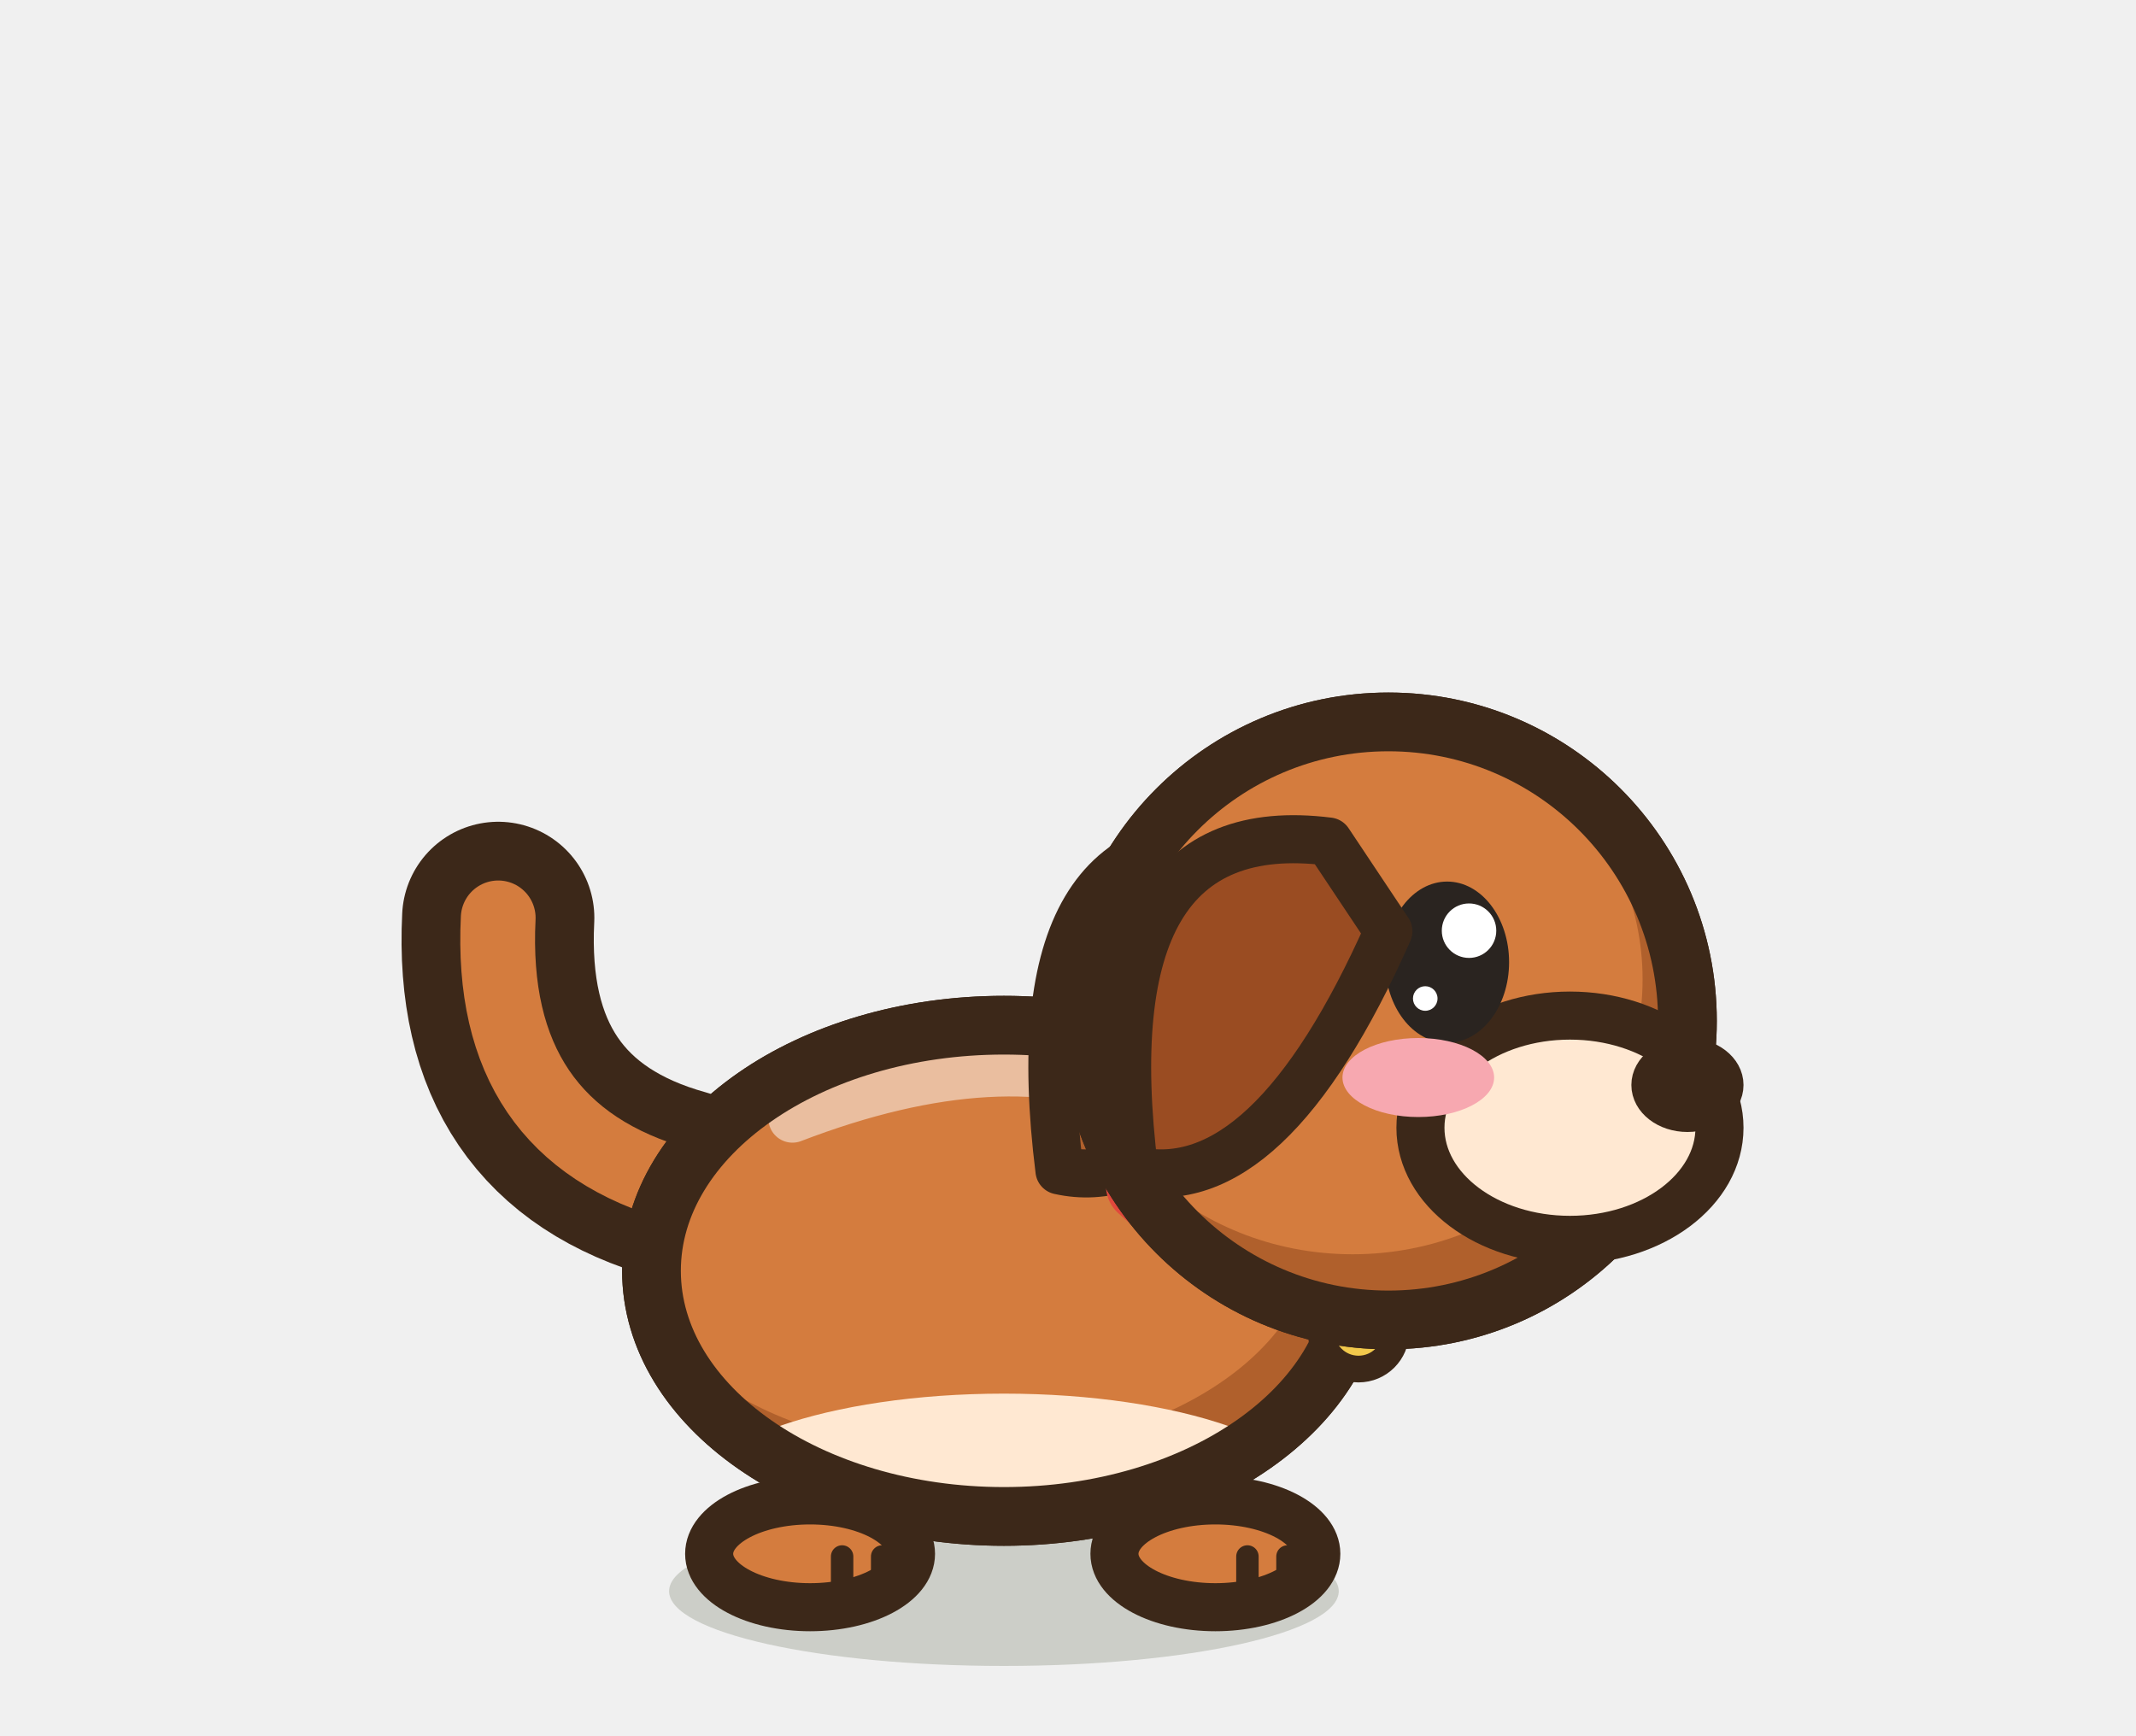
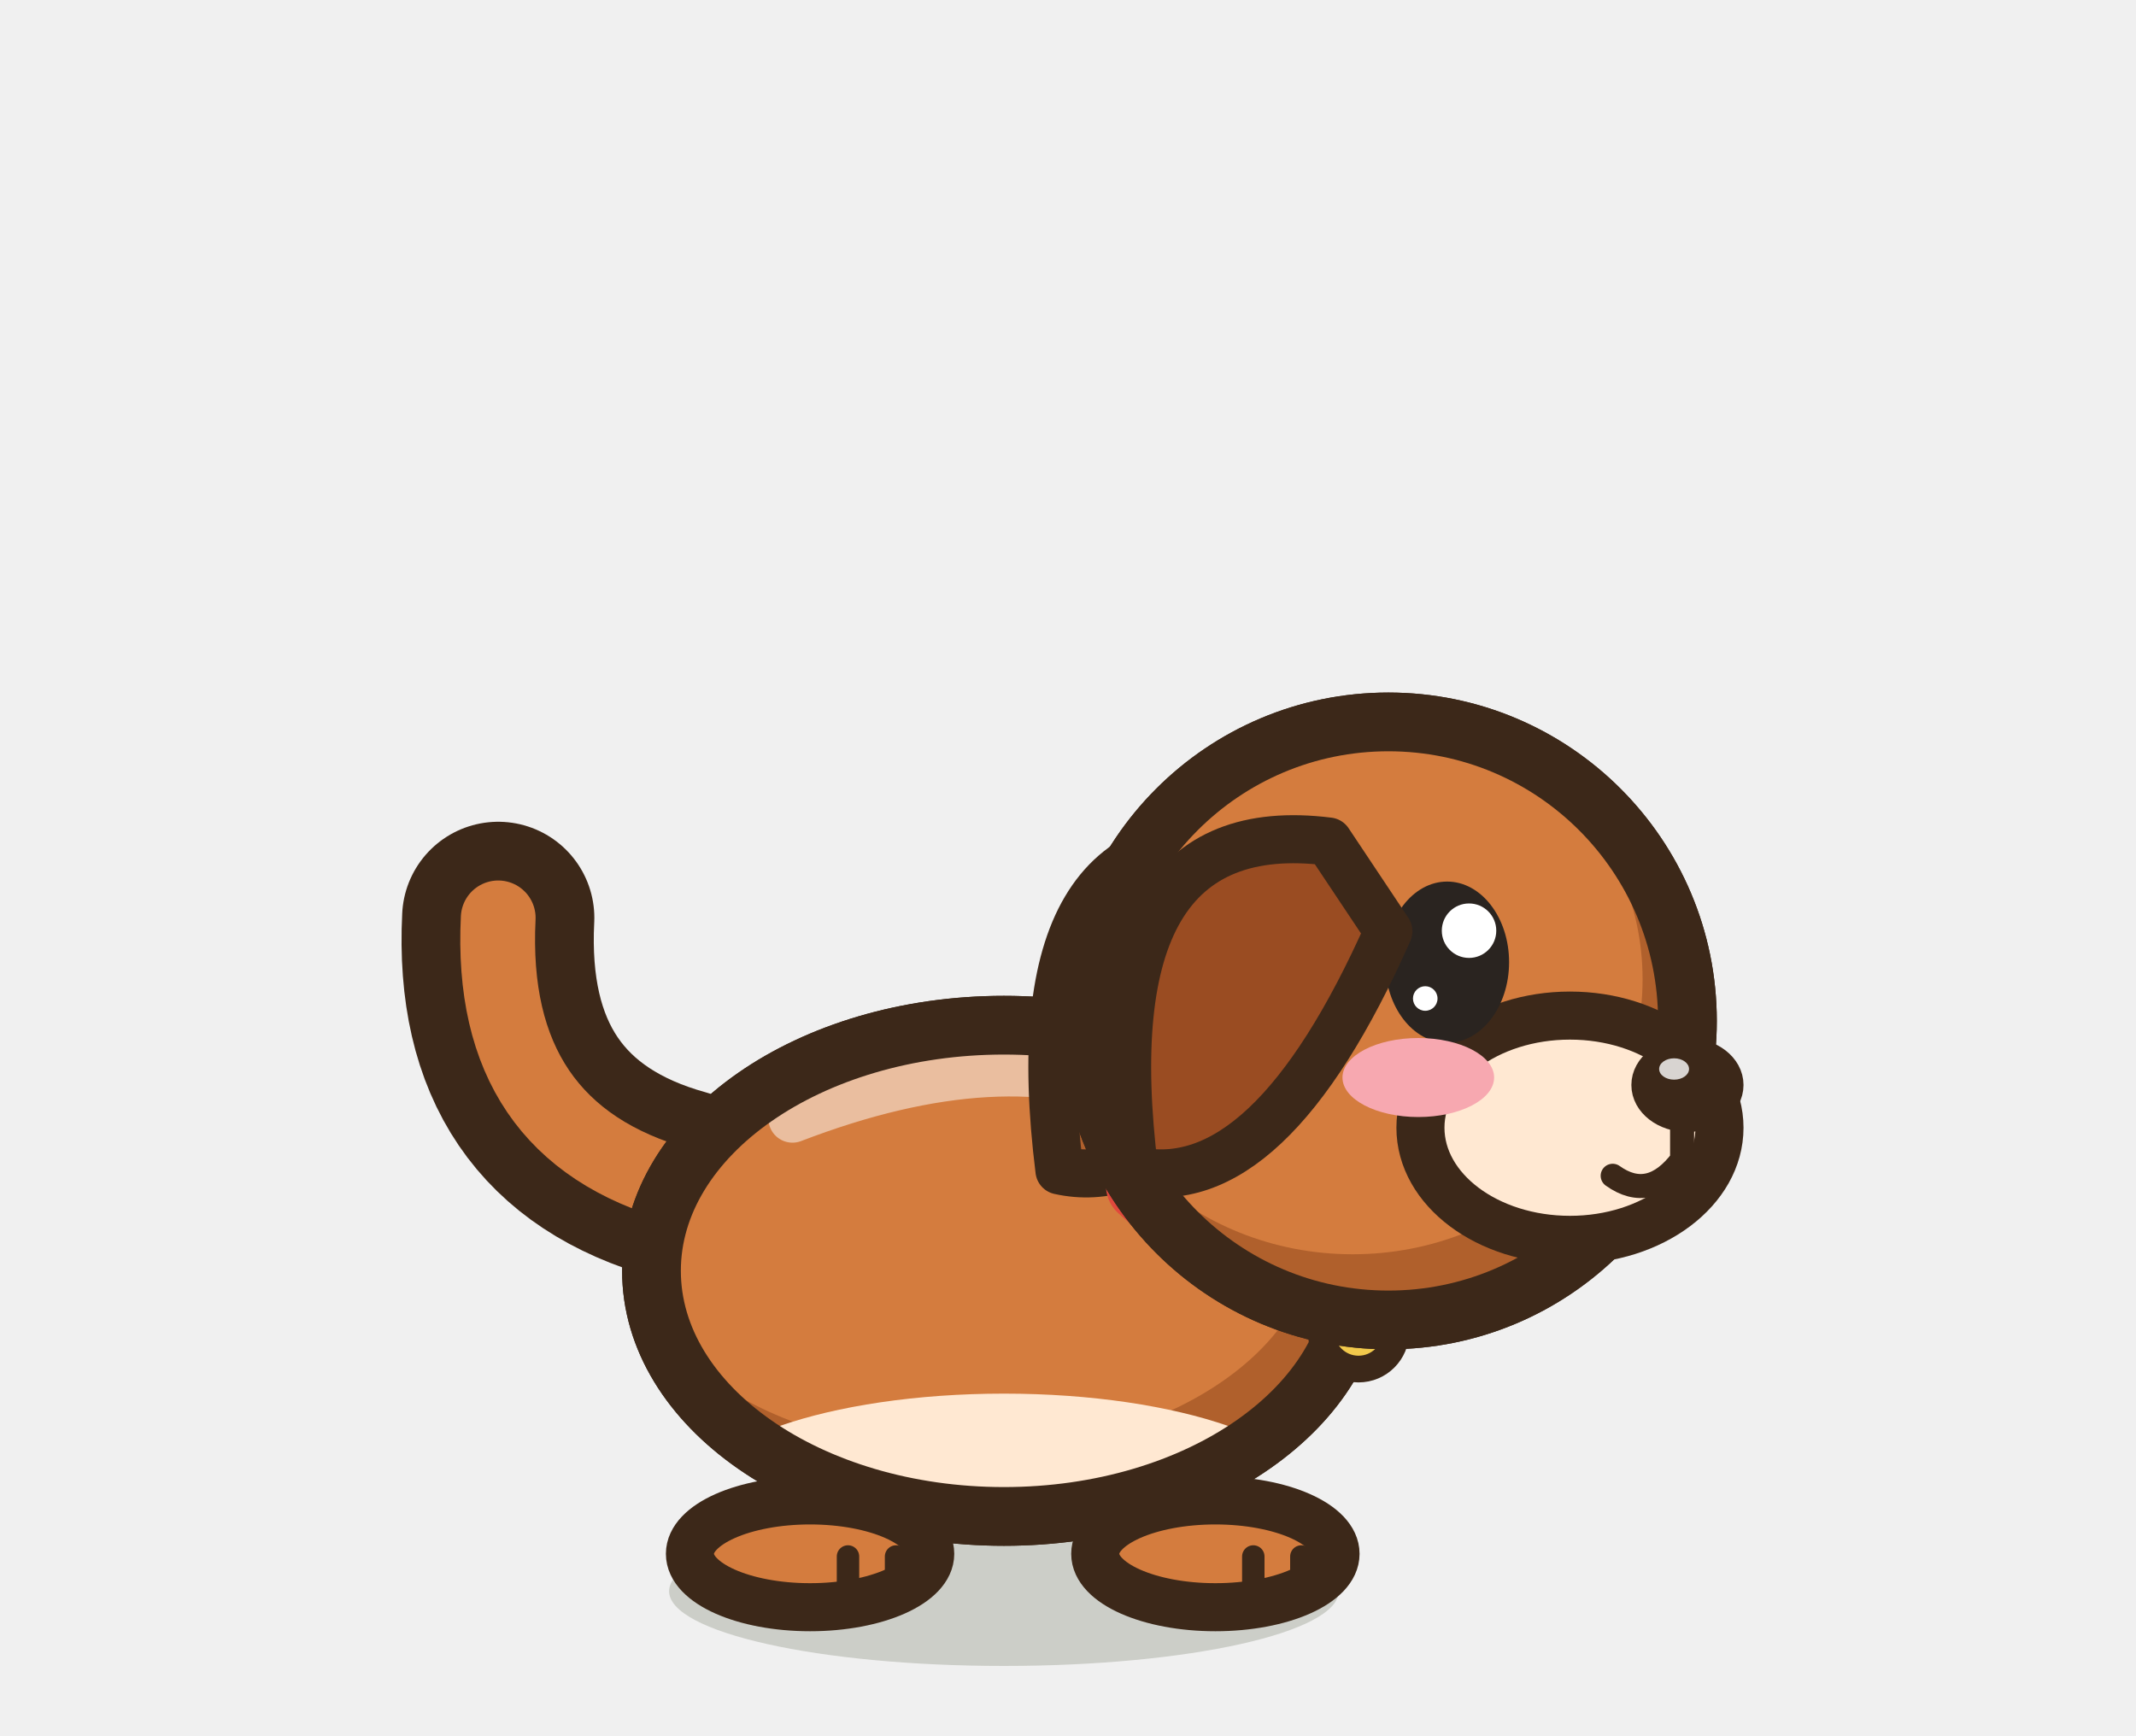
<svg xmlns="http://www.w3.org/2000/svg" width="40" height="32.5" viewBox="-20 -30 40 32.5">
  <ellipse cx="-1.2" cy="-0.2" rx="6.27" ry="1.4" fill="rgba(40,55,20,.18)" stroke="none" />
  <path d="M-7.272,-7.81 Q-10.87,-8.81 -10.67,-12.81" fill="none" stroke="#3C2819" stroke-width="3.6" stroke-linecap="round" stroke-linejoin="round" />
  <path d="M-7.272,-7.81 Q-10.87,-8.81 -10.67,-12.81" fill="none" stroke="#D47C3E" stroke-width="1.4" stroke-linecap="round" stroke-linejoin="round" />
  <path d="M-7.8,-6.2 a6.6,4.6 0 1,0 13.2,0 a6.6,4.6 0 1,0 -13.2,0 Z" fill="#D47C3E" stroke="#3C2819" stroke-width="1.1" stroke-linejoin="round" stroke-linecap="round" />
  <clipPath id="qdogrouxreposb">
    <path d="M-7.8,-6.2 a6.6,4.6 0 1,0 13.2,0 a6.6,4.6 0 1,0 -13.2,0 Z" />
  </clipPath>
  <g clip-path="url(#qdogrouxreposb)">
    <rect x="-8.8" y="-11.8" width="15.2" height="11.2" fill="#B0602C" />
    <ellipse cx="-1.86" cy="-6.94" rx="6.47" ry="4.14" fill="#D47C3E" />
    <ellipse cx="-1.2" cy="-1.83" rx="5.94" ry="2.07" fill="#FFE8D2" />
    <path d="M-5.16,-9.05 Q-1.2,-10.57 1.44,-9.42" fill="none" stroke="#FFFFFF" stroke-width="0.9" stroke-linecap="round" opacity="0.5" />
  </g>
  <path d="M-7.8,-6.2 a6.6,4.6 0 1,0 13.2,0 a6.6,4.6 0 1,0 -13.2,0 Z" fill="none" stroke="#3C2819" stroke-width="1.1" stroke-linejoin="round" stroke-linecap="round" />
-   <ellipse cx="-4.83" cy="-0.9" rx="1.89" ry="1" fill="#D47C3E" stroke="#3C2819" stroke-width="0.9" stroke-linejoin="round" stroke-linecap="round" />
-   <path d="M-4.23,-0.85 L-4.23,-0.15" stroke="#3C2819" stroke-width="0.42" stroke-linecap="round" />
-   <path d="M-3.48,-0.85 L-3.48,-0.15" stroke="#3C2819" stroke-width="0.42" stroke-linecap="round" />
-   <ellipse cx="2.76" cy="-0.9" rx="1.89" ry="1" fill="#D47C3E" stroke="#3C2819" stroke-width="0.9" stroke-linejoin="round" stroke-linecap="round" />
-   <path d="M3.36,-0.85 L3.36,-0.15" stroke="#3C2819" stroke-width="0.42" stroke-linecap="round" />
-   <path d="M4.11,-0.85 L4.11,-0.15" stroke="#3C2819" stroke-width="0.42" stroke-linecap="round" />
+   <ellipse cx="-4.83" cy="-0.9" rx="2.25" ry="1" fill="#D47C3E" stroke="#3C2819" stroke-width="0.9" stroke-linejoin="round" stroke-linecap="round" />
+   <path d="M-4.12,-0.85 L-4.12,-0.15" stroke="#3C2819" stroke-width="0.42" stroke-linecap="round" />
+   <path d="M-3.22,-0.85 L-3.22,-0.15" stroke="#3C2819" stroke-width="0.42" stroke-linecap="round" />
+   <ellipse cx="2.76" cy="-0.9" rx="2.25" ry="1" fill="#D47C3E" stroke="#3C2819" stroke-width="0.9" stroke-linejoin="round" stroke-linecap="round" />
+   <path d="M3.47,-0.85 L3.47,-0.15" stroke="#3C2819" stroke-width="0.42" stroke-linecap="round" />
+   <path d="M4.37,-0.85 L4.37,-0.15" stroke="#3C2819" stroke-width="0.42" stroke-linecap="round" />
  <path d="M3.48,-14.24 Q-1,-14.8 -0.16,-8.08 Q2.36,-7.52 4.6,-12.56 Z" fill="#B0602C" stroke="#3C2819" stroke-width="0.9" stroke-linejoin="round" stroke-linecap="round" />
  <path d="M1.41,-7.8 Q4.77,-4.72 8.02,-6.29" fill="none" stroke="#E0483C" stroke-width="1.4" stroke-linecap="round" />
  <ellipse cx="5.44" cy="-5.06" rx="0.7" ry="0.7" fill="#F2C94C" stroke="#3C2819" stroke-width="0.5" stroke-linejoin="round" stroke-linecap="round" />
  <path d="M0.4,-10.88 a5.6,5.6 0 1,0 11.2,0 a5.6,5.6 0 1,0 -11.2,0 Z" fill="#D47C3E" stroke="#3C2819" stroke-width="1.1" stroke-linejoin="round" stroke-linecap="round" />
  <clipPath id="qdogrouxreposh">
    <path d="M0.4,-10.88 a5.6,5.6 0 1,0 11.2,0 a5.6,5.6 0 1,0 -11.2,0 Z" />
  </clipPath>
  <g clip-path="url(#qdogrouxreposh)">
    <rect x="-0.6" y="-17.48" width="13.2" height="13.2" fill="#B0602C" />
    <ellipse cx="5.33" cy="-11.66" rx="5.43" ry="5.15" fill="#D47C3E" />
  </g>
  <path d="M0.4,-10.88 a5.6,5.6 0 1,0 11.2,0 a5.6,5.6 0 1,0 -11.2,0 Z" fill="none" stroke="#3C2819" stroke-width="1.1" stroke-linejoin="round" stroke-linecap="round" />
  <ellipse cx="9.4" cy="-8.88" rx="2.8" ry="2.1" fill="#FFE8D2" stroke="#3C2819" stroke-width="0.9" stroke-linejoin="round" stroke-linecap="round" />
  <ellipse cx="11.6" cy="-9.68" rx="0.75" ry="0.58" fill="#3C2819" stroke="#3C2819" stroke-width="0.6" stroke-linejoin="round" stroke-linecap="round" />
  <ellipse cx="7.1" cy="-11.98" rx="1.16" ry="1.51" fill="#2A2420" stroke="none" />
  <ellipse cx="7.51" cy="-12.57" rx="0.51" ry="0.51" fill="#FFFFFF" stroke="none" />
  <ellipse cx="6.69" cy="-11.3" rx="0.23" ry="0.23" fill="#FFFFFF" stroke="none" />
  <ellipse cx="6.56" cy="-9.82" rx="1.42" ry="0.74" fill="#F7A8B0" stroke="none" />
  <path d="M4.88,-14.24 Q0.4,-14.8 1.24,-8.08 Q3.76,-7.52 6,-12.56 Z" fill="#9A4C22" stroke="#3C2819" stroke-width="0.9" stroke-linejoin="round" stroke-linecap="round" />
+   <ellipse cx="11.35" cy="-9.98" rx="0.28" ry="0.2" opacity="0.8" fill="#FFFFFF" stroke="none" />
+   <path d="M11.5,-8.98 L11.5,-8.28 M10.2,-7.98 Q10.9,-7.48 11.5,-8.28" fill="none" stroke="#3C2819" stroke-width="0.45" stroke-linecap="round" stroke-linejoin="round" />
</svg>
